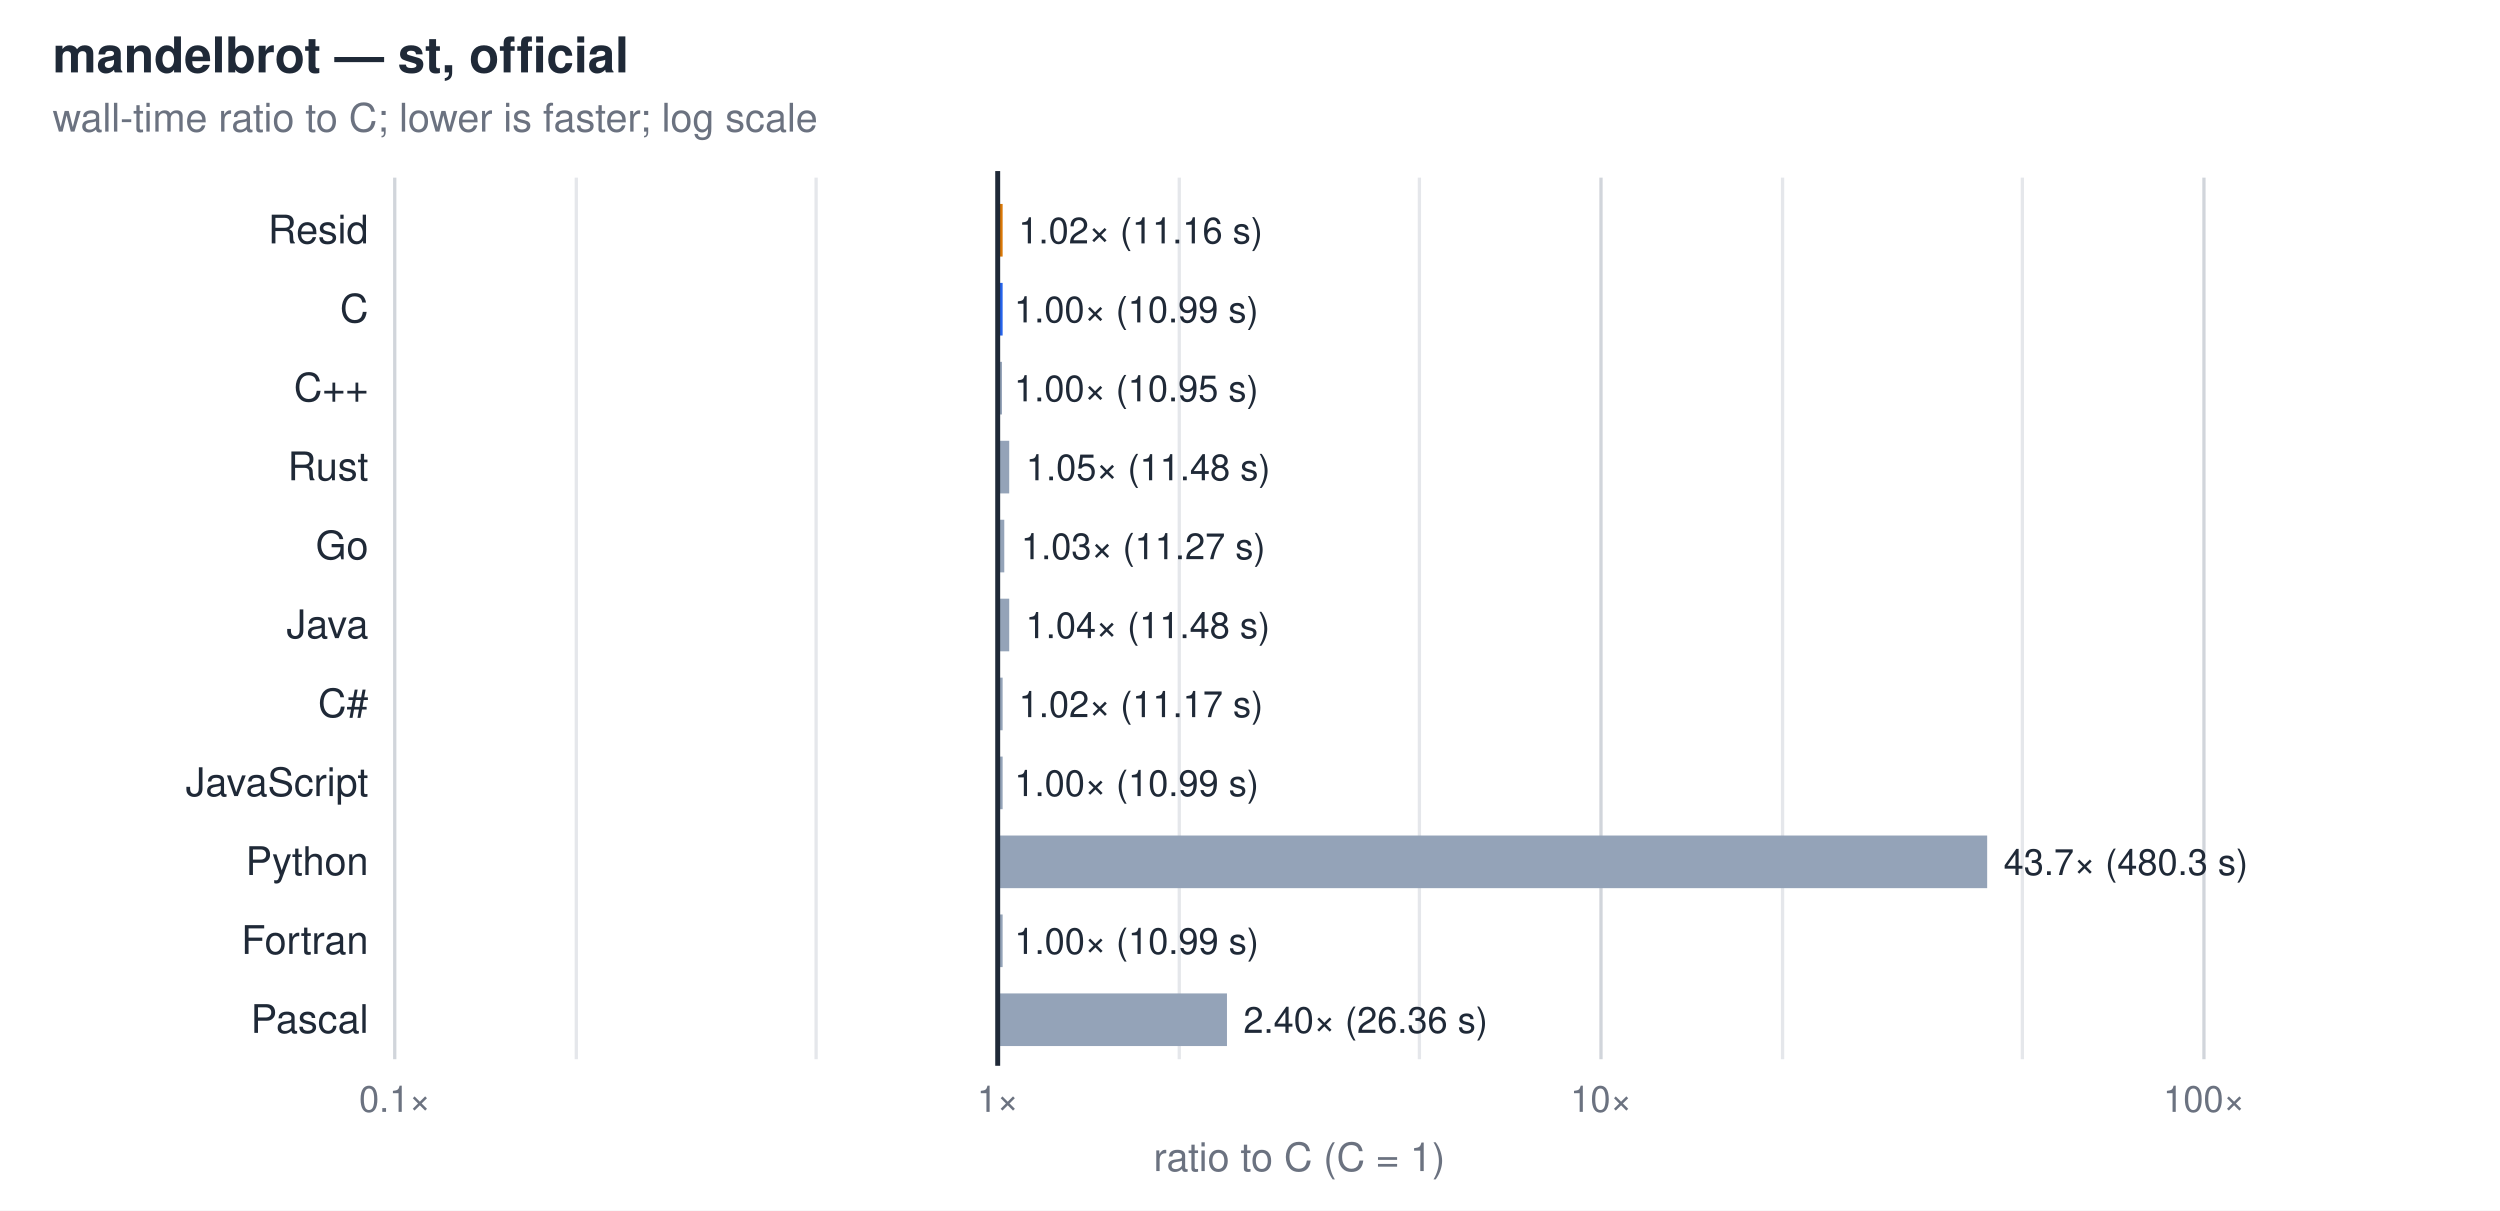
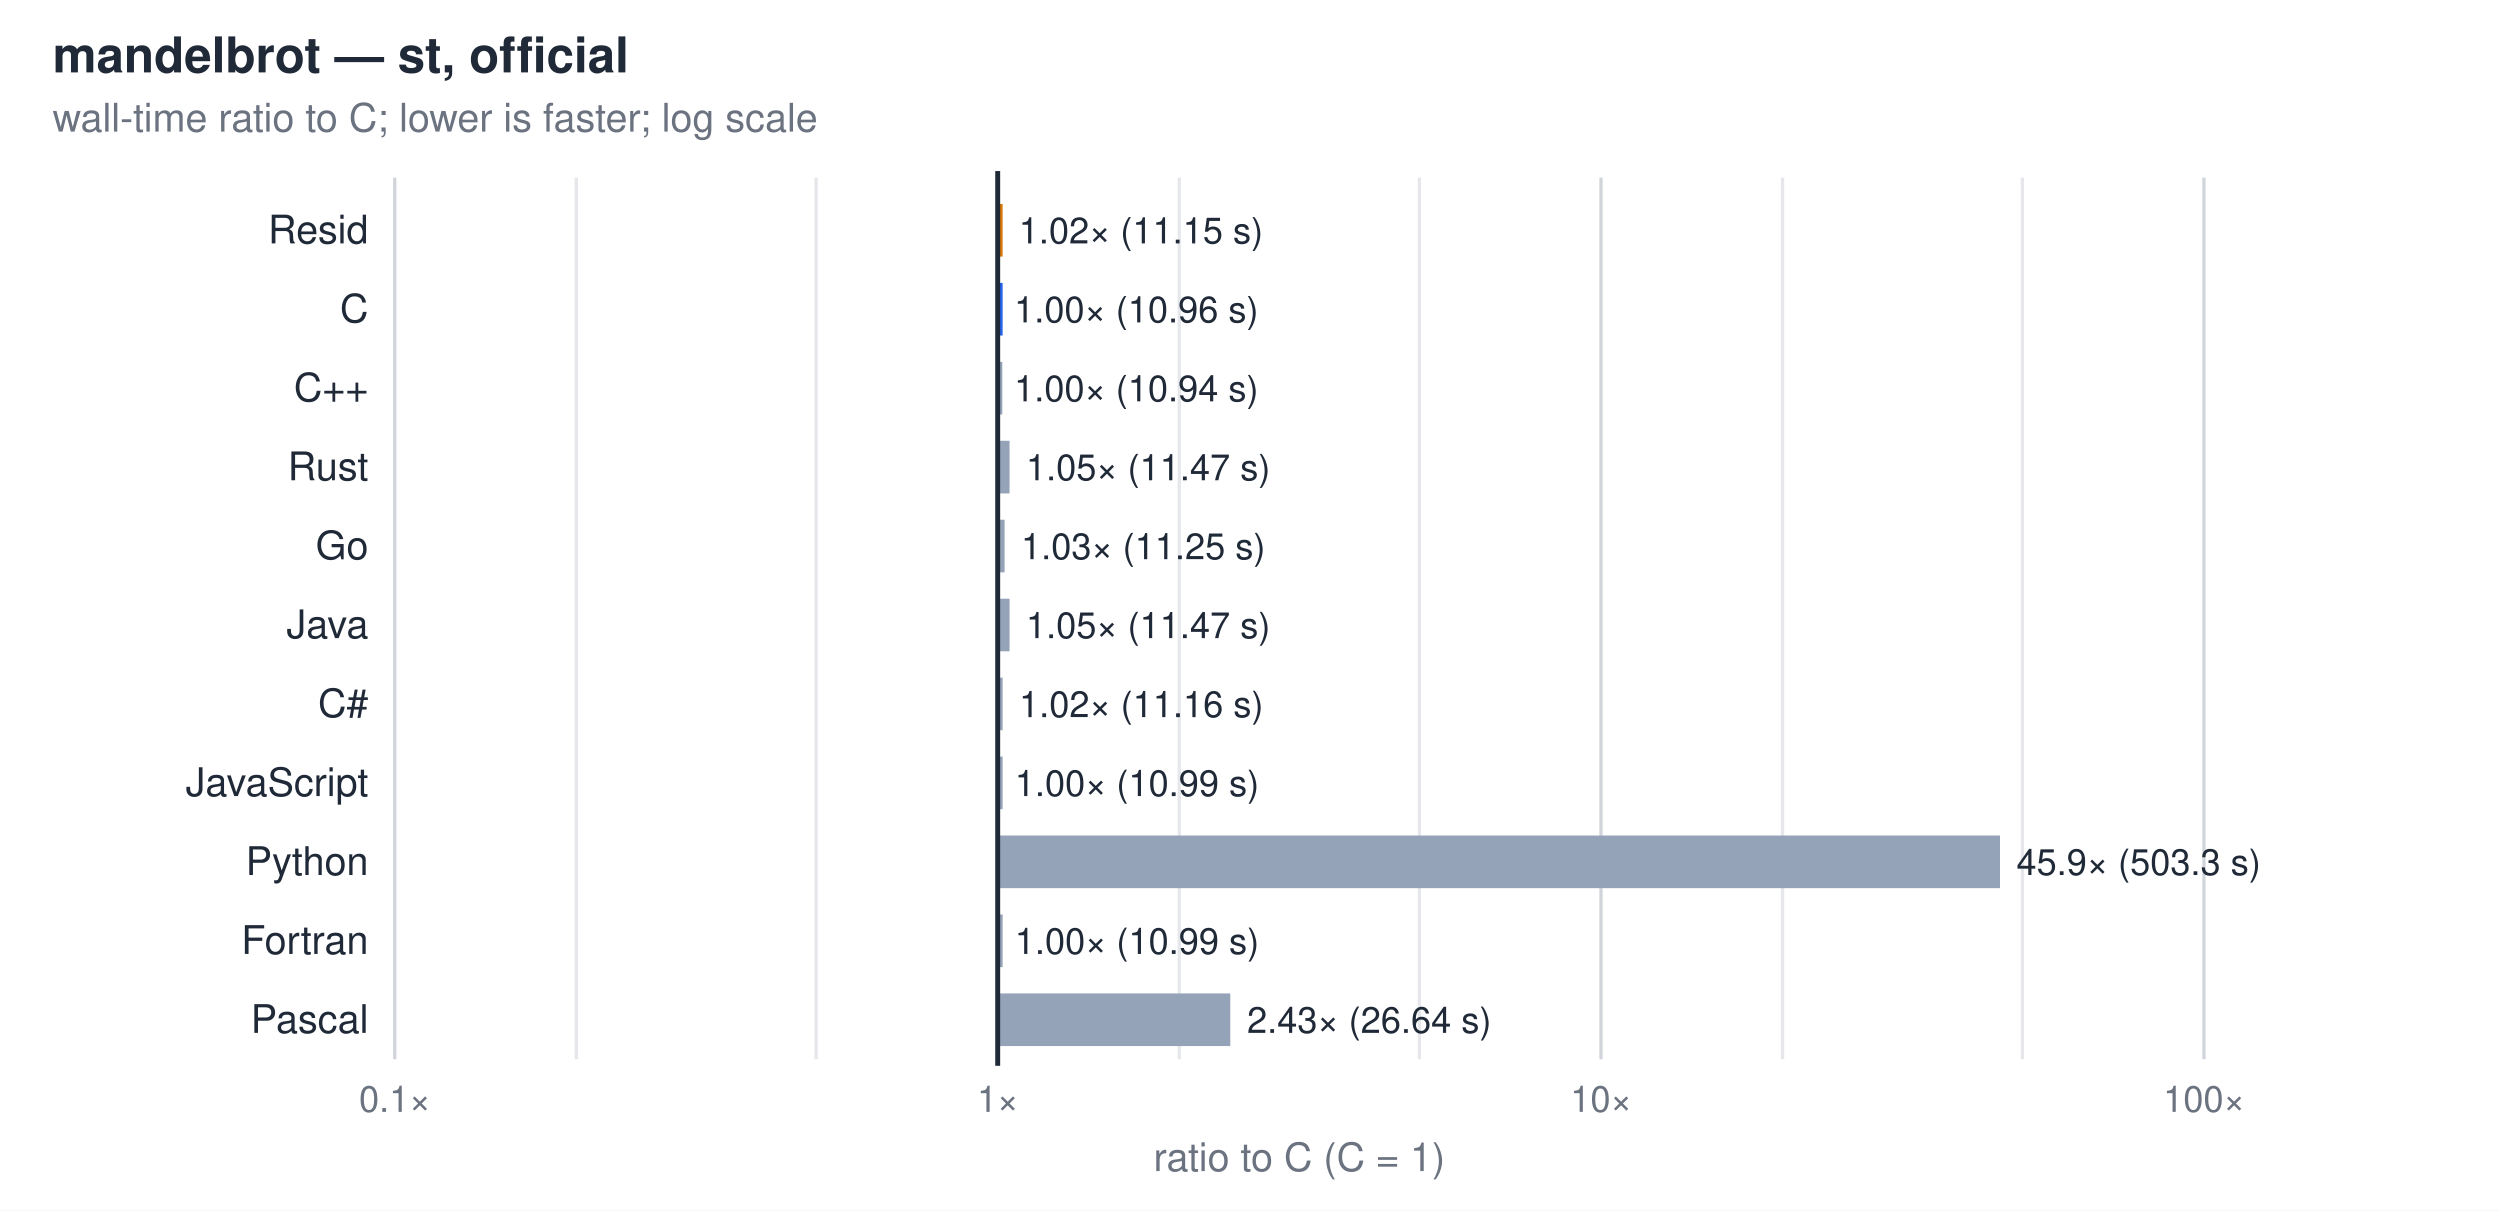
<svg xmlns="http://www.w3.org/2000/svg" width="760" height="368" viewBox="0 0 760 368" font-family="Helvetica, Arial, sans-serif" font-size="12">
  <rect x="0" y="0" width="760" height="368" fill="#ffffff" />
  <text x="16" y="22" font-size="15" font-weight="bold" fill="#1f2937">mandelbrot — st, official</text>
  <text x="16" y="40" fill="#6b7280">wall-time ratio to C; lower is faster; log scale</text>
  <line x1="120.0" y1="54" x2="120.0" y2="322" stroke="#d1d5db" stroke-width="1" />
  <text x="120.0" y="338" text-anchor="middle" fill="#6b7280" font-size="11">0.1×</text>
  <line x1="175.2" y1="54" x2="175.2" y2="322" stroke="#e5e7eb" stroke-width="1" />
  <line x1="248.1" y1="54" x2="248.1" y2="322" stroke="#e5e7eb" stroke-width="1" />
  <line x1="303.3" y1="54" x2="303.3" y2="322" stroke="#d1d5db" stroke-width="1" />
  <text x="303.3" y="338" text-anchor="middle" fill="#6b7280" font-size="11">1×</text>
  <line x1="358.5" y1="54" x2="358.5" y2="322" stroke="#e5e7eb" stroke-width="1" />
  <line x1="431.5" y1="54" x2="431.5" y2="322" stroke="#e5e7eb" stroke-width="1" />
  <line x1="486.7" y1="54" x2="486.7" y2="322" stroke="#d1d5db" stroke-width="1" />
  <text x="486.7" y="338" text-anchor="middle" fill="#6b7280" font-size="11">10×</text>
  <line x1="541.9" y1="54" x2="541.9" y2="322" stroke="#e5e7eb" stroke-width="1" />
  <line x1="614.8" y1="54" x2="614.8" y2="322" stroke="#e5e7eb" stroke-width="1" />
  <line x1="670.0" y1="54" x2="670.0" y2="322" stroke="#d1d5db" stroke-width="1" />
  <text x="670.0" y="338" text-anchor="middle" fill="#6b7280" font-size="11">100×</text>
  <text x="112" y="74.0" text-anchor="end" fill="#1f2937">Resid</text>
  <rect x="303.3" y="62" width="1.5" height="16" fill="#d97706" />
-   <text x="309.6" y="74.0" fill="#1f2937" font-size="11">1.02×  (11.16 s)</text>
+   <text x="309.7" y="74.0" fill="#1f2937" font-size="11">1.02×  (11.15 s)</text>
  <text x="112" y="98.0" text-anchor="end" fill="#1f2937">C</text>
  <rect x="303.3" y="86" width="1.5" height="16" fill="#2563eb" />
-   <text x="308.3" y="98.0" fill="#1f2937" font-size="11">1.00×  (10.99 s)</text>
+   <text x="308.3" y="98.0" fill="#1f2937" font-size="11">1.00×  (10.96 s)</text>
  <text x="112" y="122.0" text-anchor="end" fill="#1f2937">C++</text>
-   <rect x="303.1" y="110" width="1.5" height="16" fill="#94a3b8" />
-   <text x="308.3" y="122.0" fill="#1f2937" font-size="11">1.00×  (10.95 s)</text>
+   <rect x="303.2" y="110" width="1.5" height="16" fill="#94a3b8" />
+   <text x="308.3" y="122.0" fill="#1f2937" font-size="11">1.00×  (10.94 s)</text>
  <text x="112" y="146.0" text-anchor="end" fill="#1f2937">Rust</text>
-   <rect x="303.3" y="134" width="3.5" height="16" fill="#94a3b8" />
-   <text x="311.9" y="146.0" fill="#1f2937" font-size="11">1.05×  (11.48 s)</text>
+   <rect x="303.3" y="134" width="3.6" height="16" fill="#94a3b8" />
+   <text x="311.9" y="146.0" fill="#1f2937" font-size="11">1.05×  (11.47 s)</text>
  <text x="112" y="170.0" text-anchor="end" fill="#1f2937">Go</text>
-   <rect x="303.3" y="158" width="2.0" height="16" fill="#94a3b8" />
-   <text x="310.4" y="170.0" fill="#1f2937" font-size="11">1.03×  (11.27 s)</text>
+   <rect x="303.3" y="158" width="2.1" height="16" fill="#94a3b8" />
+   <text x="310.4" y="170.0" fill="#1f2937" font-size="11">1.03×  (11.25 s)</text>
  <text x="112" y="194.0" text-anchor="end" fill="#1f2937">Java</text>
-   <rect x="303.3" y="182" width="3.5" height="16" fill="#94a3b8" />
-   <text x="311.8" y="194.0" fill="#1f2937" font-size="11">1.04×  (11.48 s)</text>
+   <rect x="303.3" y="182" width="3.6" height="16" fill="#94a3b8" />
+   <text x="311.9" y="194.0" fill="#1f2937" font-size="11">1.05×  (11.47 s)</text>
  <text x="112" y="218.0" text-anchor="end" fill="#1f2937">C#</text>
  <rect x="303.3" y="206" width="1.5" height="16" fill="#94a3b8" />
-   <text x="309.7" y="218.0" fill="#1f2937" font-size="11">1.02×  (11.17 s)</text>
+   <text x="309.8" y="218.0" fill="#1f2937" font-size="11">1.02×  (11.16 s)</text>
  <text x="112" y="242.0" text-anchor="end" fill="#1f2937">JavaScript</text>
  <rect x="303.3" y="230" width="1.5" height="16" fill="#94a3b8" />
-   <text x="308.4" y="242.0" fill="#1f2937" font-size="11">1.00×  (10.99 s)</text>
+   <text x="308.5" y="242.0" fill="#1f2937" font-size="11">1.00×  (10.99 s)</text>
  <text x="112" y="266.0" text-anchor="end" fill="#1f2937">Python</text>
-   <rect x="303.3" y="254" width="300.8" height="16" fill="#94a3b8" />
-   <text x="609.1" y="266.0" fill="#1f2937" font-size="11">43.7×  (480.3 s)</text>
+   <rect x="303.3" y="254" width="304.7" height="16" fill="#94a3b8" />
+   <text x="613.0" y="266.0" fill="#1f2937" font-size="11">45.9×  (503.3 s)</text>
  <text x="112" y="290.0" text-anchor="end" fill="#1f2937">Fortran</text>
  <rect x="303.3" y="278" width="1.5" height="16" fill="#94a3b8" />
-   <text x="308.4" y="290.0" fill="#1f2937" font-size="11">1.00×  (10.99 s)</text>
+   <text x="308.5" y="290.0" fill="#1f2937" font-size="11">1.00×  (10.99 s)</text>
  <text x="112" y="314.0" text-anchor="end" fill="#1f2937">Pascal</text>
-   <rect x="303.3" y="302" width="69.7" height="16" fill="#94a3b8" />
-   <text x="378.0" y="314.0" fill="#1f2937" font-size="11">2.40×  (26.36 s)</text>
+   <rect x="303.3" y="302" width="70.7" height="16" fill="#94a3b8" />
+   <text x="379.1" y="314.0" fill="#1f2937" font-size="11">2.43×  (26.64 s)</text>
  <line x1="303.3" y1="52" x2="303.3" y2="324" stroke="#1f2937" stroke-width="1.5" />
  <text x="395.0" y="356" text-anchor="middle" fill="#6b7280">ratio to C (C = 1)</text>
</svg>
